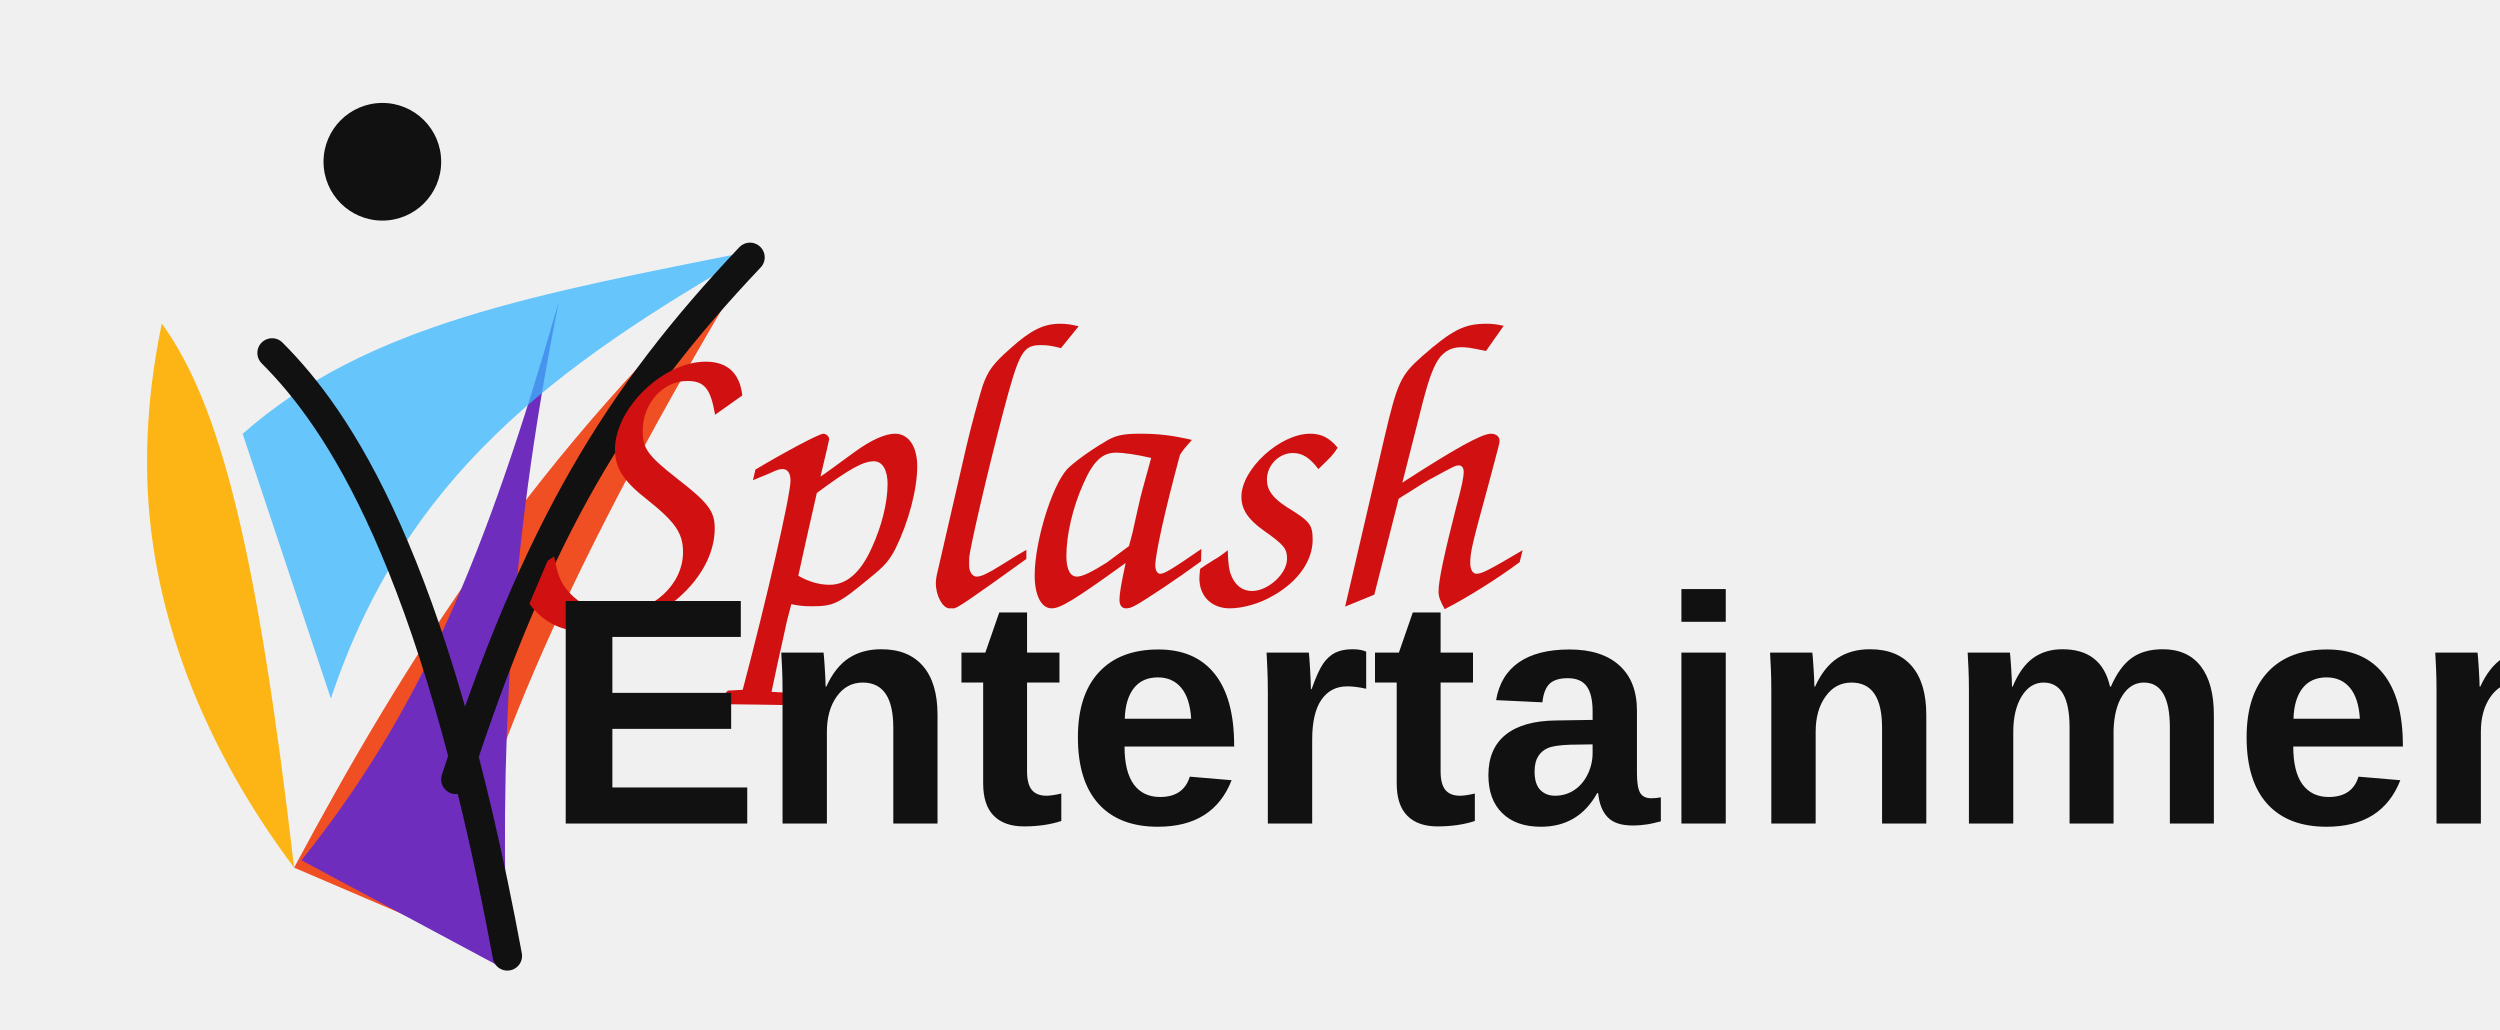
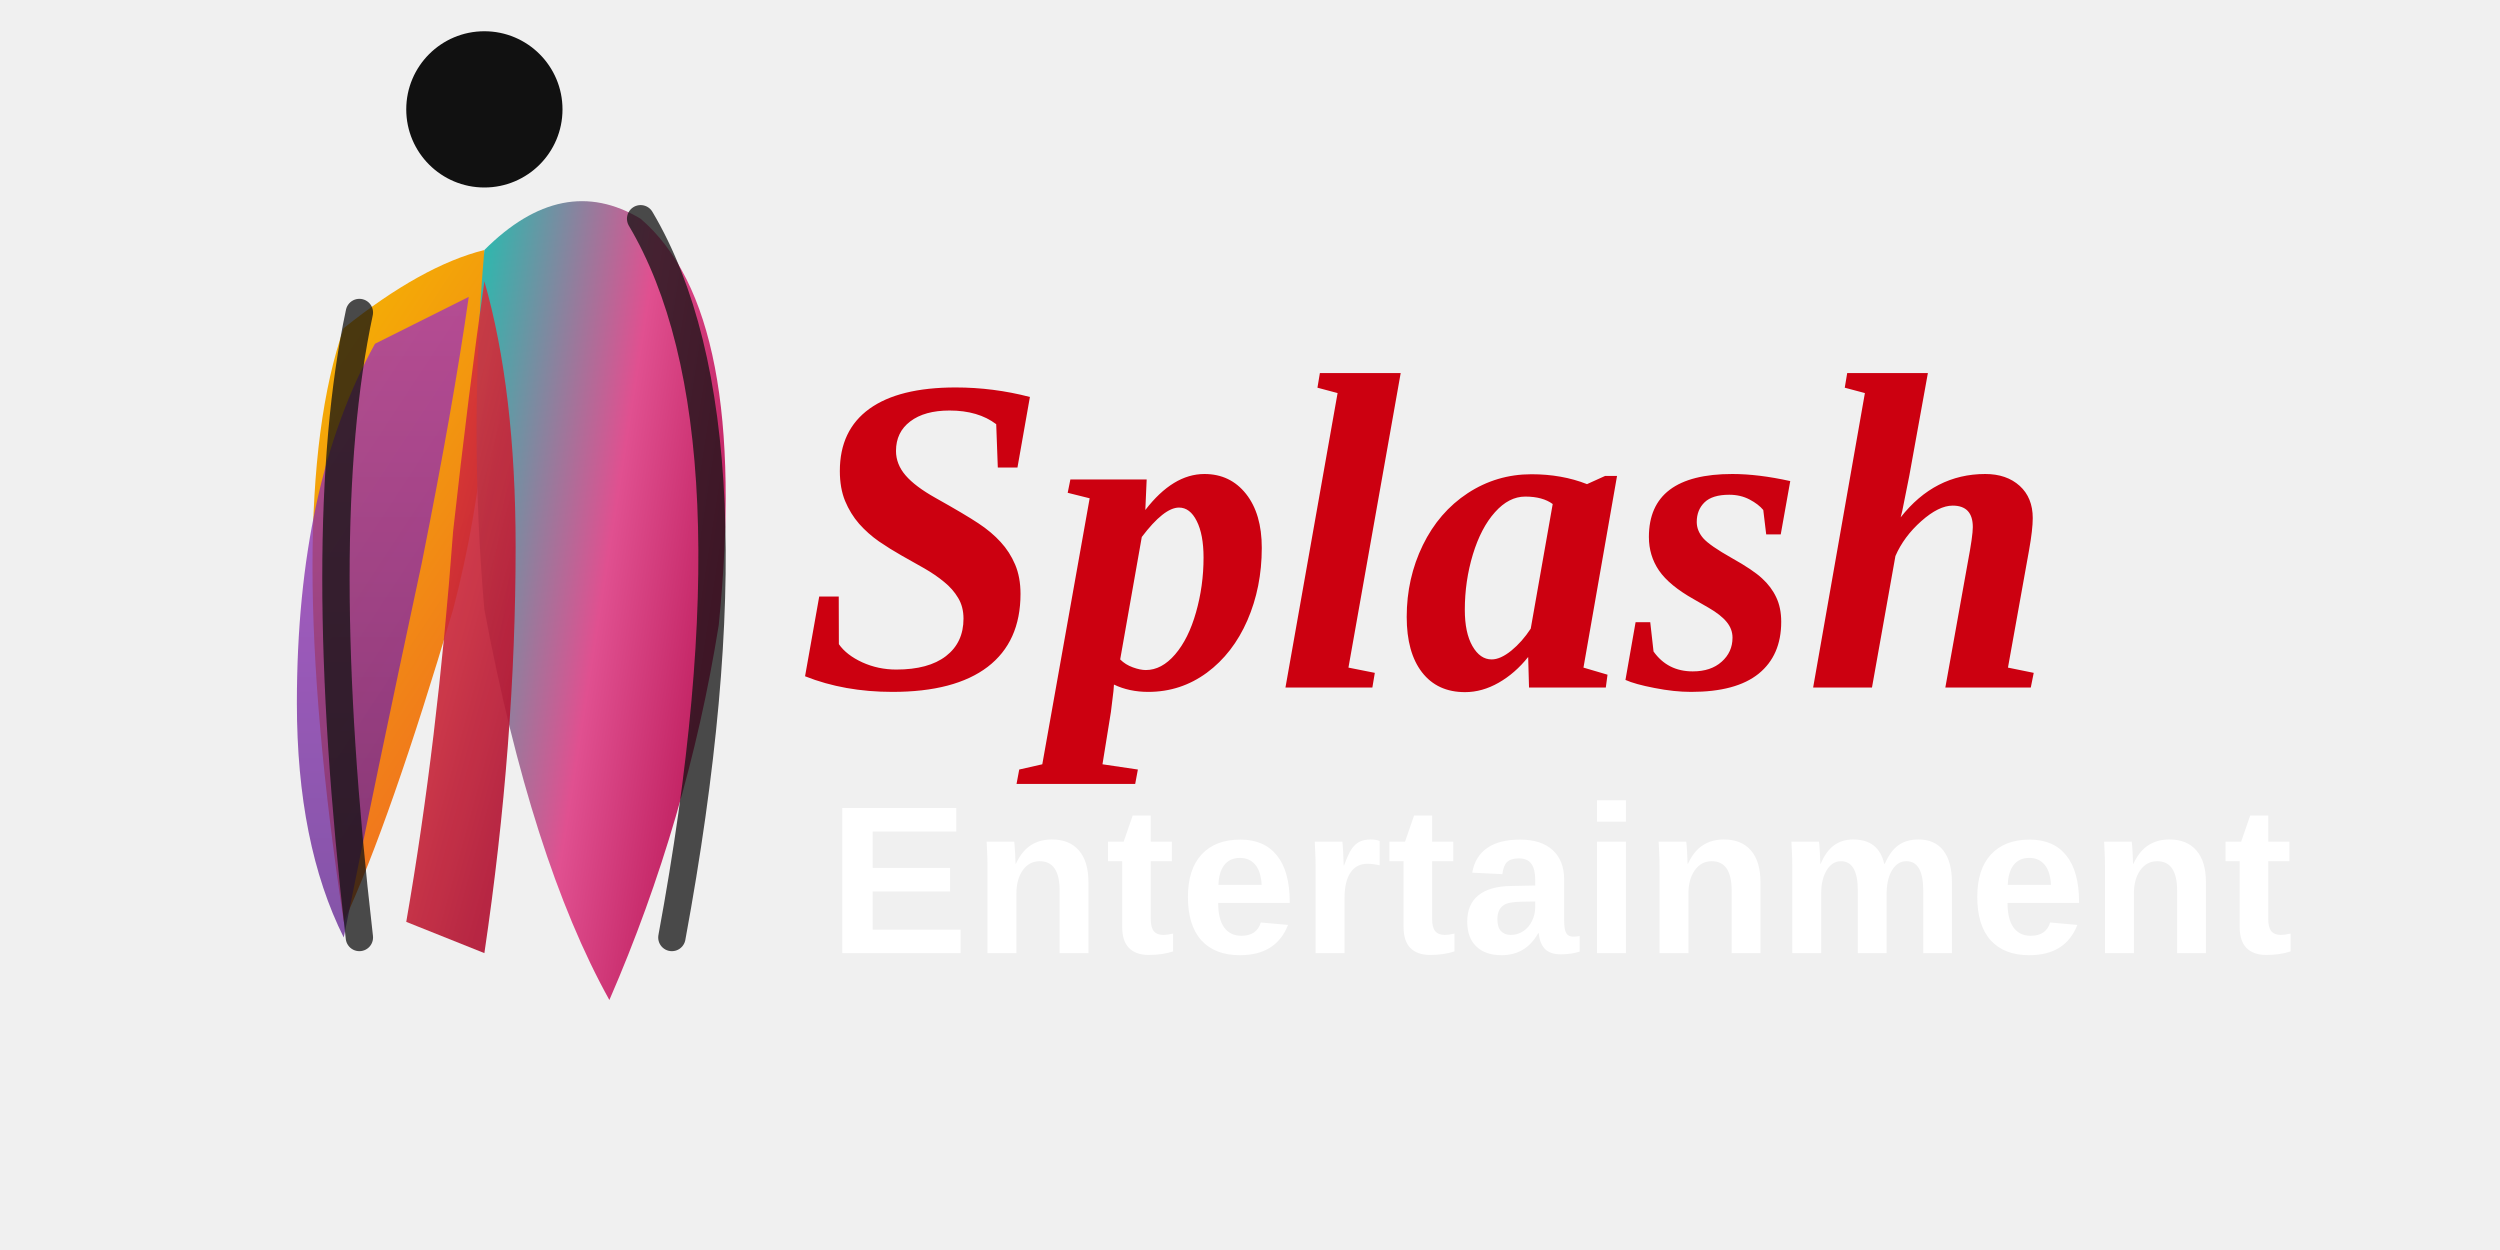
- <svg xmlns="http://www.w3.org/2000/svg" width="340" height="140" viewBox="0 0 340 140" fill="none" role="img" aria-labelledby="title desc">
-   <circle cx="52" cy="22" r="8" fill="#111111" />
-   <path d="M22 44C30 55 35 75 40 118C28 102 20 83 20 63C20 55 21 49 22 44Z" fill="#FDB515" />
-   <path d="M40 118C55 90 73 61 103 34C80 72 66 102 61 127L40 118Z" fill="#F04E23" />
-   <path d="M41 117C57 97 66 76 76 41C69 76 68 103 69 132L41 117Z" fill="#6F2DBD" />
-   <path d="M33 59C50 44 73 40 103 34C75 50 55 65 45 95L33 59Z" fill="#38B6FF" fill-opacity="0.75" />
-   <path d="M37 48C46 57 59 76 69 130" stroke="#111111" stroke-width="4" stroke-linecap="round" />
-   <path d="M102 35C84 54 73 72 62 106" stroke="#111111" stroke-width="4" stroke-linecap="round" />
-   <text x="72" y="82" fill="#D11111" font-size="56" font-family="Brush Script MT, Segoe Script, cursive">Splash</text>
-   <text x="74" y="112" fill="#111111" font-size="44" font-family="Arial Rounded MT Bold, Arial, sans-serif" font-weight="700">Entertainment</text>
+ <svg xmlns="http://www.w3.org/2000/svg" viewBox="0 0 320 160" width="320" height="160">
+   <defs>
+     <linearGradient id="sl-y" x1="0" y1="0" x2="0.4" y2="1">
+       <stop offset="0%" stop-color="#f5b800" />
+       <stop offset="100%" stop-color="#f07020" />
+     </linearGradient>
+     <linearGradient id="sl-r" x1="0" y1="0" x2="0.6" y2="1">
+       <stop offset="0%" stop-color="#e84040" />
+       <stop offset="100%" stop-color="#b01030" />
+     </linearGradient>
+     <linearGradient id="sl-t" x1="0" y1="0" x2="1" y2="0.5">
+       <stop offset="0%" stop-color="#20c0b0" />
+       <stop offset="60%" stop-color="#e05090" />
+       <stop offset="100%" stop-color="#c02060" />
+     </linearGradient>
+     <linearGradient id="sl-p" x1="0" y1="0" x2="0" y2="1">
+       <stop offset="0%" stop-color="#a030c0" />
+       <stop offset="100%" stop-color="#602090" />
+     </linearGradient>
+   </defs>
+   <circle cx="62" cy="14" r="10" fill="#111" />
+   <path d="M44 42 Q36 65 44 118 Q50 105 58 78 Q64 55 62 32 Q54 34 44 42Z" fill="url(#sl-y)" />
+   <path d="M62 32 Q72 22 82 28 Q96 40 92 80 Q88 105 78 128 Q68 110 62 78 Q60 55 62 32Z" fill="url(#sl-t)" />
+   <path d="M52 118 Q56 95 58 68 Q60 50 62 36 Q66 50 66 70 Q66 95 62 122Z" fill="url(#sl-r)" opacity="0.9" />
+   <path d="M44 120 Q48 100 54 72 Q58 52 60 38 L48 44 Q38 62 38 90 Q38 108 44 120Z" fill="url(#sl-p)" opacity="0.75" />
+   <path d="M46 40 Q40 68 46 120" stroke="#111" stroke-width="3.5" fill="none" stroke-linecap="round" opacity="0.75" />
+   <path d="M82 28 Q98 55 86 120" stroke="#111" stroke-width="3.5" fill="none" stroke-linecap="round" opacity="0.75" />
+   <text x="102" y="88" font-family="Georgia, 'Times New Roman', serif" font-size="58" font-style="italic" font-weight="bold" fill="#cc0010">Splash</text>
+   <text x="106" y="122" font-family="'Arial Black', Arial, sans-serif" font-size="27" font-weight="900" fill="#ffffff" letter-spacing="0.5">Entertainment</text>
</svg>
